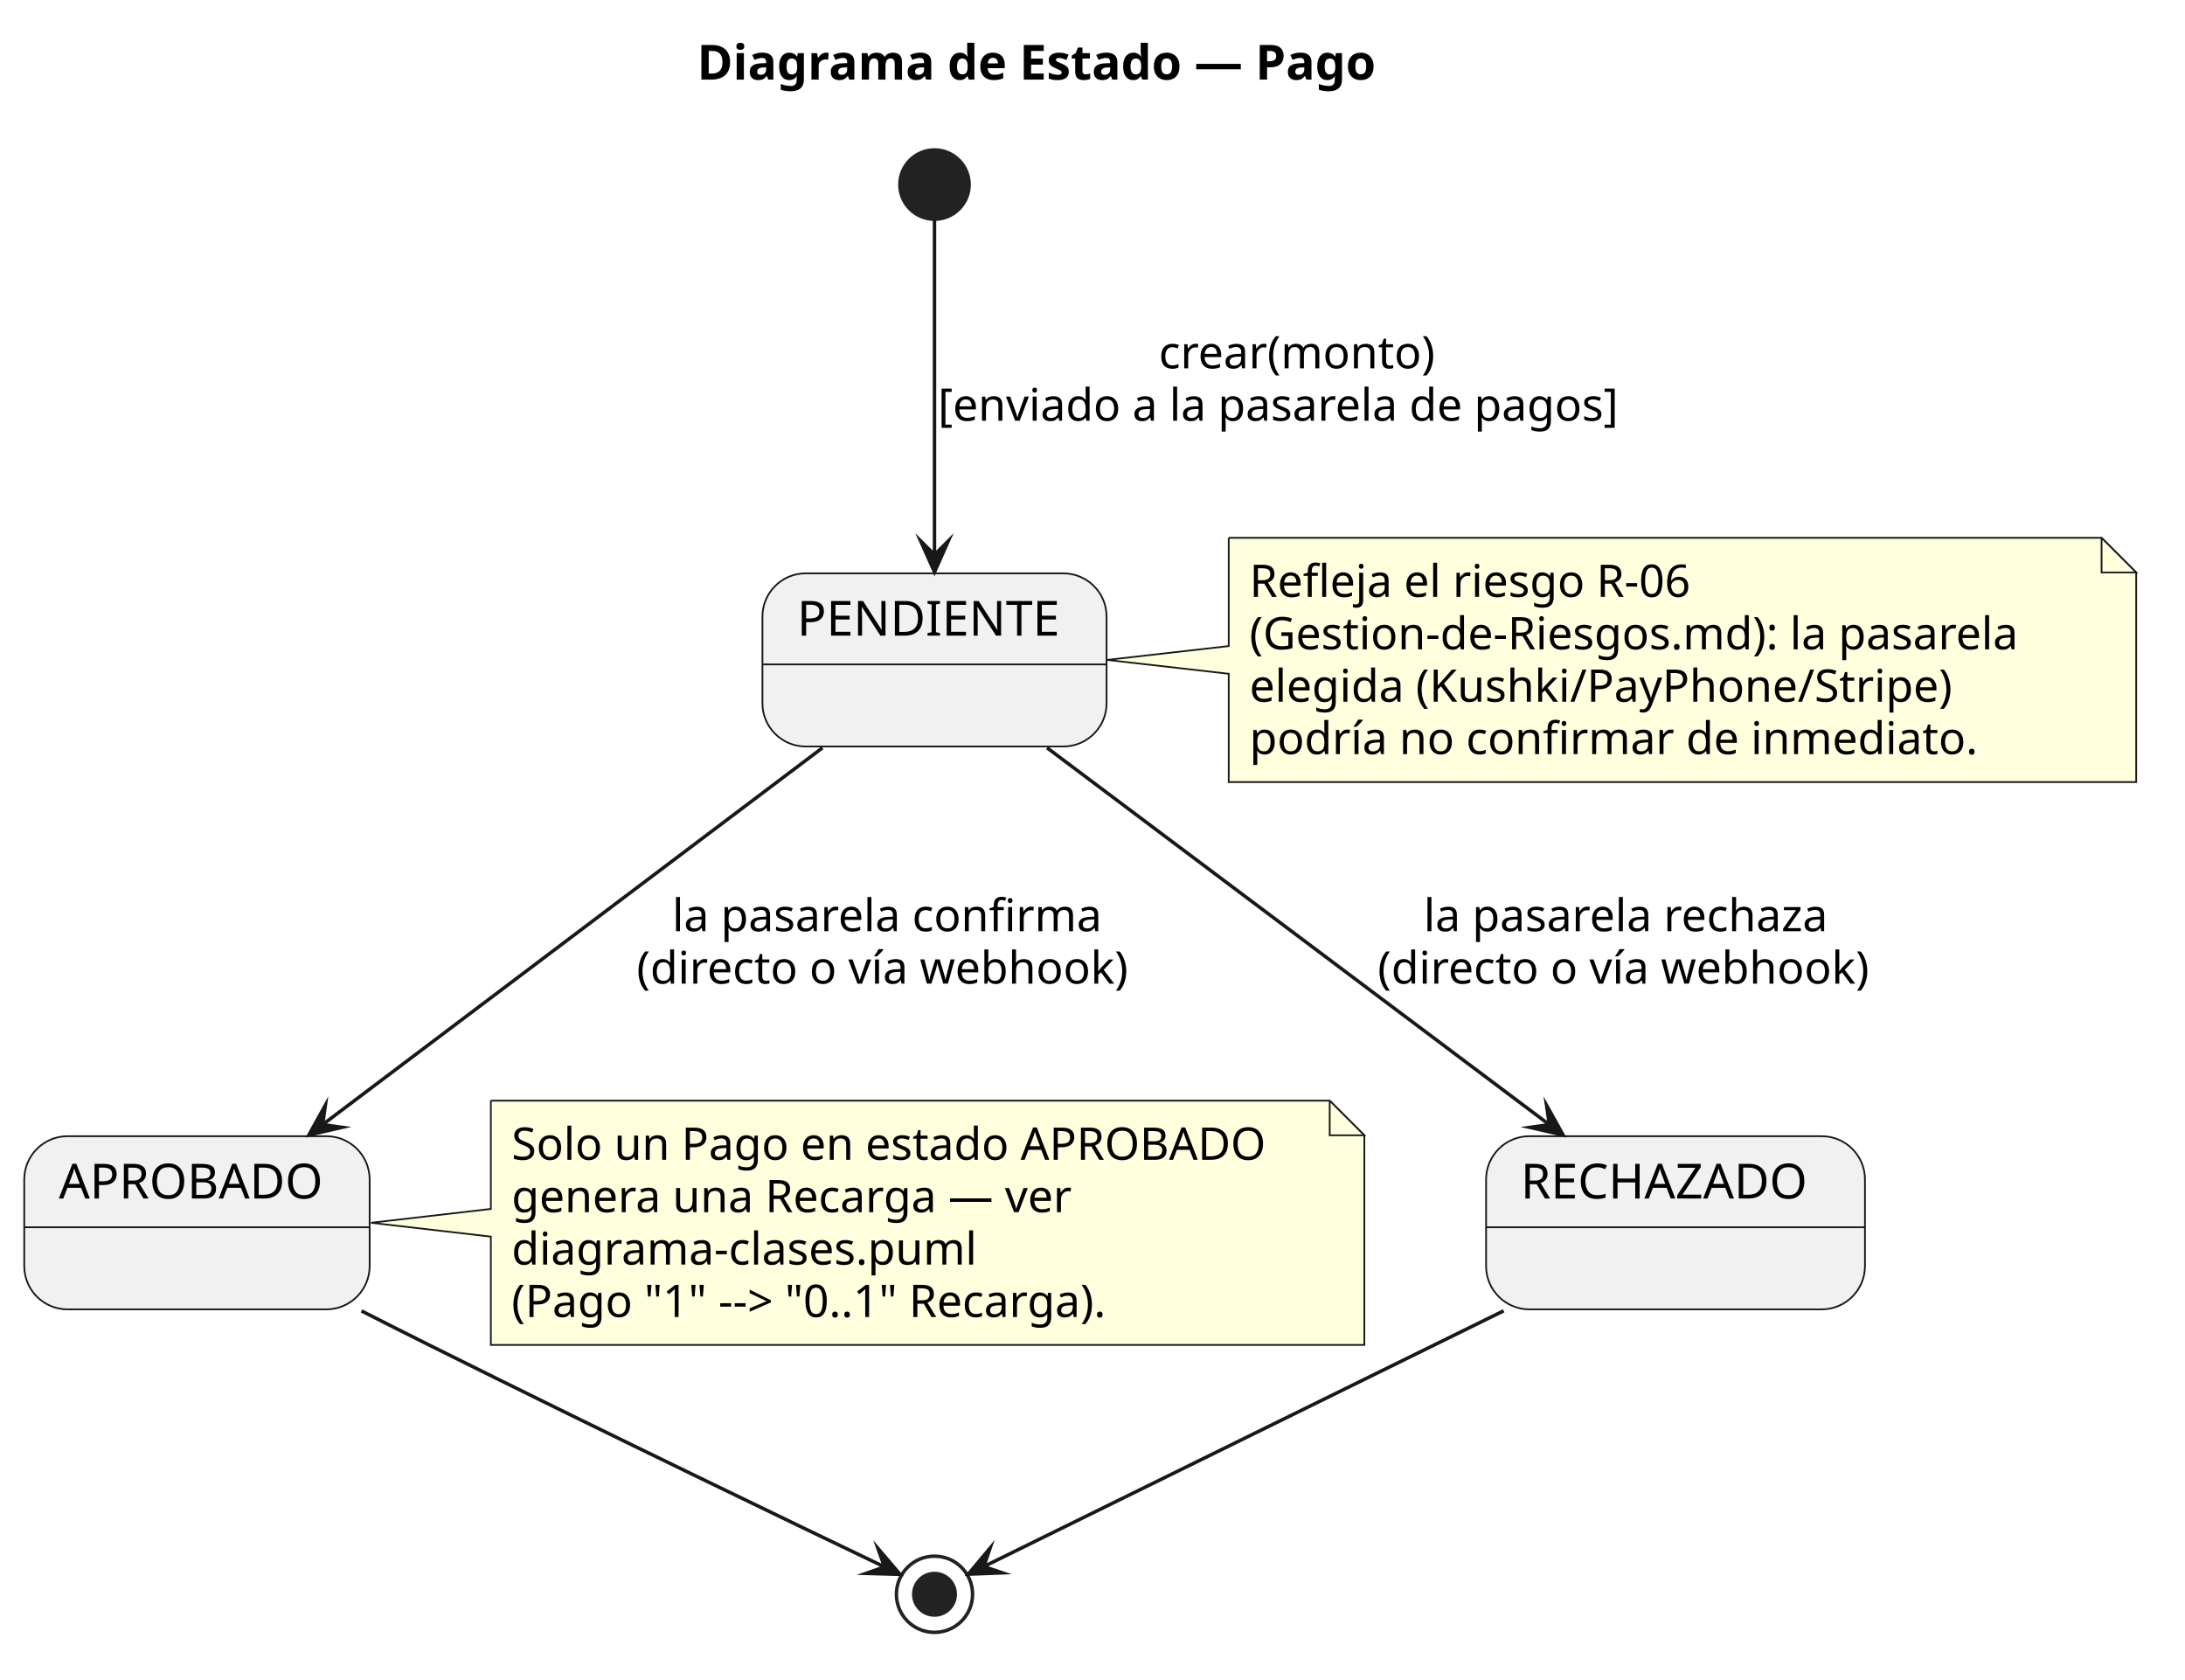
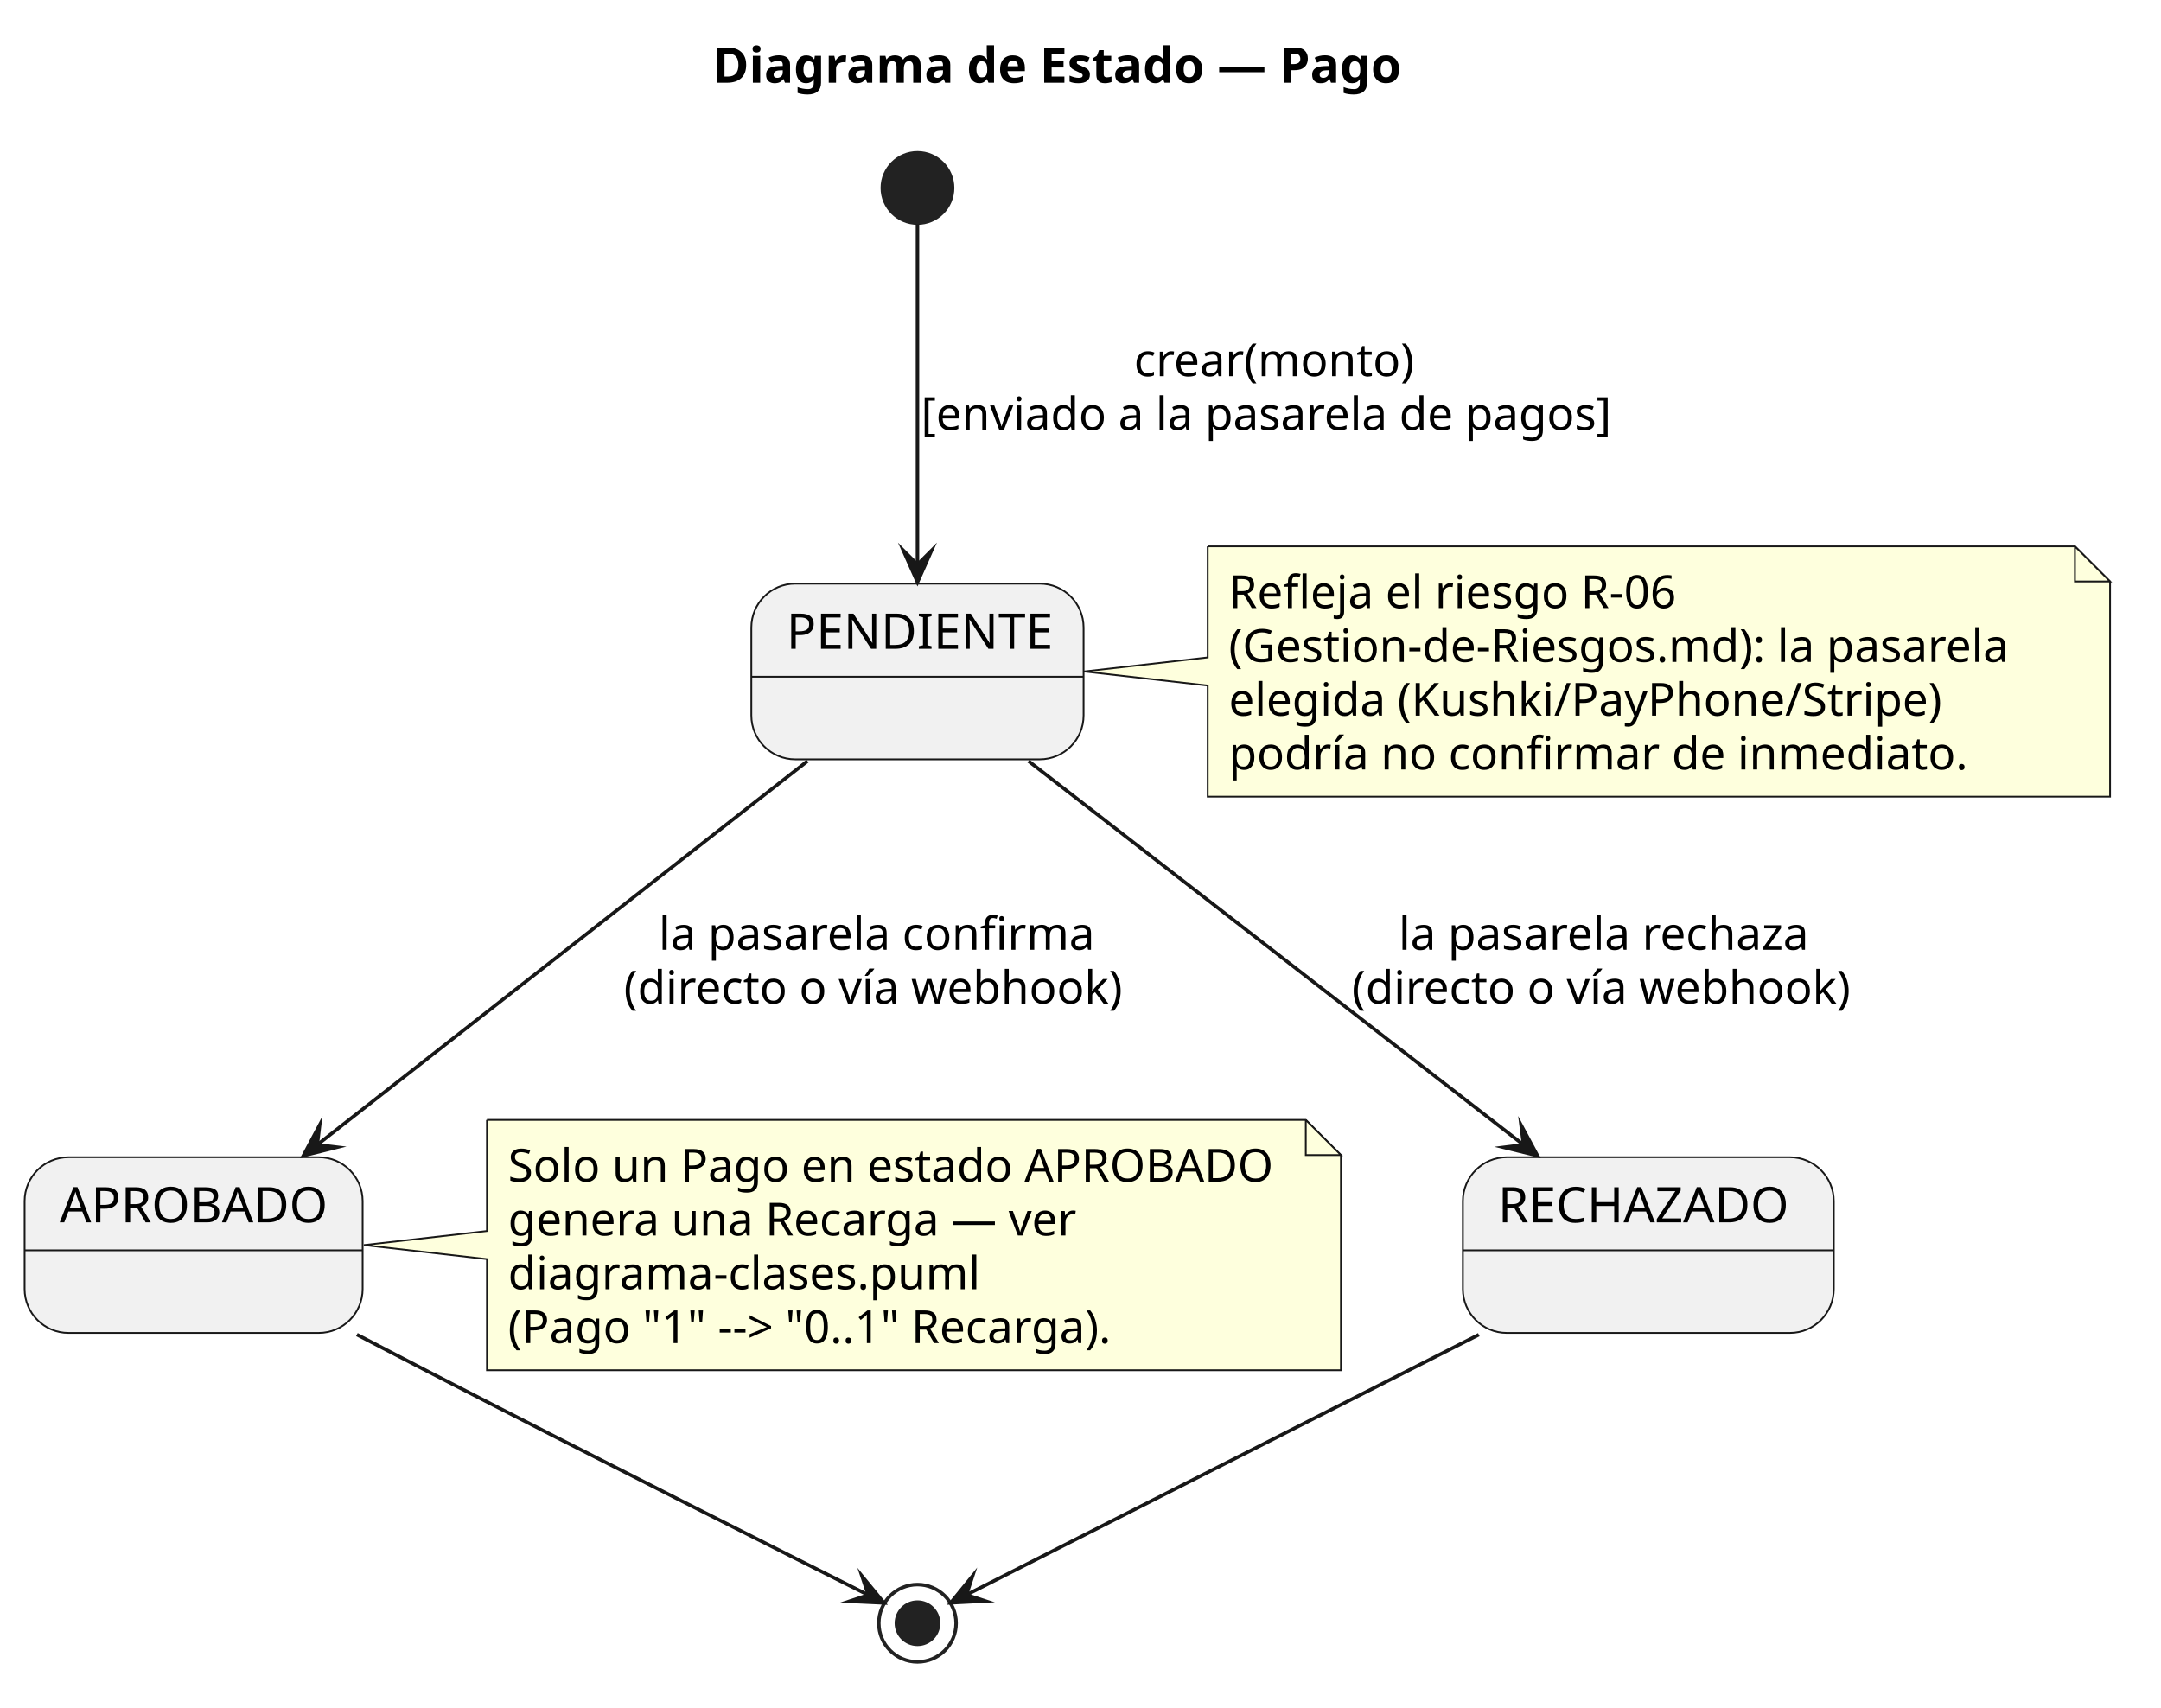
- <svg xmlns="http://www.w3.org/2000/svg" version="1.1" data-diagram-type="STATE" style="width:631px;height:485px;background:#FFFFFF;" width="631px" height="485px" viewBox="0 0 631 485" zoomAndPan="magnify" preserveAspectRatio="none" contentStyleType="text/css">
+ <svg xmlns="http://www.w3.org/2000/svg" contentStyleType="text/css" data-diagram-type="STATE" height="486px" preserveAspectRatio="none" style="width:615px;height:486px;background:#FFFFFF;" version="1.1" viewBox="0 0 615 486" width="615px" zoomAndPan="magnify">
  <defs />
-   <g font-family="sans-serif" lengthAdjust="spacing">
-     <g class="title" data-source-line="1">
-       <text x="201.297" y="22.995" fill="#000" font-size="14" textLength="222.312" font-weight="700">Diagrama de Estado — Pago</text>
+   <g>
+     <g class="title" data-source-line="2">
+       <text fill="#000000" font-family="sans-serif" font-size="14" font-weight="700" lengthAdjust="spacing" textLength="202.898" x="202.803" y="23.535">Diagrama de Estado — Pago</text>
    </g>
-     <g class="start_entity" data-qualified-name=".start." id="ent0001" data-source-line="3">
-       <ellipse cx="269.87" cy="53.297" rx="10" ry="10" fill="#222" style="stroke:#222;stroke-width:1;" />
+     <g class="start_entity" data-qualified-name=".start." data-source-line="4" id="ent0001">
+       <ellipse cx="261.1" cy="53.488" fill="#222222" rx="10" ry="10" style="stroke:#222222;stroke-width:1;" />
    </g>
-     <g class="entity" data-qualified-name="PENDIENTE" id="ent0002" data-source-line="3">
-       <rect x="220.18" y="165.557" width="99.386" height="50" fill="#F1F1F1" style="stroke:#181818;stroke-width:0.5;" rx="12.5" ry="12.5" />
-       <line x1="220.18" y1="191.854" x2="319.566" y2="191.854" style="stroke:#181818;stroke-width:0.5;" />
-       <text x="230.18" y="183.552" fill="#000" font-size="14" textLength="79.386">PENDIENTE</text>
+     <g class="entity" data-qualified-name="PENDIENTE" data-source-line="4" id="ent0002">
+       <rect fill="#F1F1F1" height="50" rx="12.5" ry="12.5" style="stroke:#181818;stroke-width:0.5;" width="94.56" x="213.82" y="166.108" />
+       <line style="stroke:#181818;stroke-width:0.5;" x1="213.82" x2="308.38" y1="192.597" y2="192.597" />
+       <text fill="#000000" font-family="sans-serif" font-size="14" lengthAdjust="spacing" textLength="74.56" x="223.82" y="184.643">PENDIENTE</text>
    </g>
-     <g class="entity" data-qualified-name="APROBADO" id="ent0004" data-source-line="5">
-       <rect x="7" y="328.087" width="99.748" height="50" fill="#F1F1F1" style="stroke:#181818;stroke-width:0.5;" rx="12.5" ry="12.5" />
-       <line x1="7" y1="354.384" x2="106.748" y2="354.384" style="stroke:#181818;stroke-width:0.5;" />
-       <text x="17" y="346.082" fill="#000" font-size="14" textLength="79.748">APROBADO</text>
+     <g class="entity" data-qualified-name="APROBADO" data-source-line="6" id="ent0004">
+       <rect fill="#F1F1F1" height="50" rx="12.5" ry="12.5" style="stroke:#181818;stroke-width:0.5;" width="96.2" x="7" y="329.348" />
+       <line style="stroke:#181818;stroke-width:0.5;" x1="7" x2="103.2" y1="355.837" y2="355.837" />
+       <text fill="#000000" font-family="sans-serif" font-size="14" lengthAdjust="spacing" textLength="76.2" x="17" y="347.883">APROBADO</text>
    </g>
-     <g class="entity" data-qualified-name="RECHAZADO" id="ent0006" data-source-line="6">
-       <rect x="429.16" y="328.087" width="109.421" height="50" fill="#F1F1F1" style="stroke:#181818;stroke-width:0.5;" rx="12.5" ry="12.5" />
-       <line x1="429.16" y1="354.384" x2="538.581" y2="354.384" style="stroke:#181818;stroke-width:0.5;" />
-       <text x="439.16" y="346.082" fill="#000" font-size="14" textLength="89.421">RECHAZADO</text>
+     <g class="entity" data-qualified-name="RECHAZADO" data-source-line="7" id="ent0006">
+       <rect fill="#F1F1F1" height="50" rx="12.5" ry="12.5" style="stroke:#181818;stroke-width:0.5;" width="105.559" x="416.32" y="329.348" />
+       <line style="stroke:#181818;stroke-width:0.5;" x1="416.32" x2="521.879" y1="355.837" y2="355.837" />
+       <text fill="#000000" font-family="sans-serif" font-size="14" lengthAdjust="spacing" textLength="85.559" x="426.32" y="347.883">RECHAZADO</text>
    </g>
-     <g class="end_entity" data-qualified-name=".end." id="ent0008" data-source-line="8">
-       <ellipse cx="269.87" cy="460.357" rx="11" ry="11" fill="none" style="stroke:#222;stroke-width:1;" />
-       <ellipse cx="269.87" cy="460.357" rx="6" ry="6" fill="#222" style="stroke:#222;stroke-width:1;" />
+     <g class="end_entity" data-qualified-name=".end." data-source-line="9" id="ent0008">
+       <ellipse cx="261.1" cy="461.968" fill="none" rx="11" ry="11" style="stroke:#222222;stroke-width:1;" />
+       <ellipse cx="261.1" cy="461.968" fill="#222222" rx="6" ry="6" style="stroke:#222222;stroke-width:1;" />
    </g>
-     <g class="entity" data-qualified-name="GMN11" id="ent0012" data-source-line="12">
-       <path d="M141.75,317.827 L141.75,349.087 L107.15,353.087 L141.75,357.087 L141.75,388.358 A0,0 0 0 0 141.75,388.358 L394.001,388.358 A0,0 0 0 0 394.001,388.358 L394.001,327.827 L384.001,317.827 L141.75,317.827 A0,0 0 0 0 141.75,317.827" style="stroke:#181818;stroke-width:0.5;" fill="#FEFFDD" />
-       <path d="M384.001,317.827 L384.001,327.827 L394.001,327.827 L384.001,317.827" style="stroke:#181818;stroke-width:0.5;" fill="#FEFFDD" />
-       <text x="147.75" y="334.894" fill="#000" font-size="13" textLength="231.251">Solo un Pago en estado APROBADO</text>
-       <text x="147.75" y="350.027" fill="#000" font-size="13" textLength="174.516">genera una Recarga — ver</text>
-       <text x="147.75" y="365.159" fill="#000" font-size="13" textLength="143.882">diagrama-clases.puml</text>
-       <text x="147.75" y="380.292" fill="#000" font-size="13" textLength="193.794">(Pago "1" --&gt; "0..1" Recarga).</text>
+     <g class="entity" data-qualified-name="GMN11" data-source-line="13" id="ent0012">
+       <path d="M138.58,318.728 L138.58,350.348 L103.55,354.348 L138.58,358.348 L138.58,389.971 A0,0 0 0 0 138.58,389.971 L381.615,389.971 A0,0 0 0 0 381.615,389.971 L381.615,328.728 L371.615,318.728 L138.58,318.728 A0,0 0 0 0 138.58,318.728" fill="#FEFFDD" style="stroke:#181818;stroke-width:0.5;" />
+       <path d="M371.615,318.728 L371.615,328.728 L381.615,328.728 L371.615,318.728" fill="#FEFFDD" style="stroke:#181818;stroke-width:0.5;" />
+       <text fill="#000000" font-family="sans-serif" font-size="13" lengthAdjust="spacing" textLength="222.035" x="144.58" y="336.297">Solo un Pago en estado APROBADO</text>
+       <text fill="#000000" font-family="sans-serif" font-size="13" lengthAdjust="spacing" textLength="165.122" x="144.58" y="351.607">genera una Recarga — ver</text>
+       <text fill="#000000" font-family="sans-serif" font-size="13" lengthAdjust="spacing" textLength="140.912" x="144.58" y="366.918">diagrama-clases.puml</text>
+       <text fill="#000000" font-family="sans-serif" font-size="13" lengthAdjust="spacing" textLength="187.072" x="144.58" y="382.228">(Pago "1" --&gt; "0..1" Recarga).</text>
    </g>
-     <g class="entity" data-qualified-name="GMN14" id="ent0015" data-source-line="19">
-       <path d="M354.84,155.297 L354.84,186.557 L319.66,190.557 L354.84,194.557 L354.84,225.828 A0,0 0 0 0 354.84,225.828 L616.905,225.828 A0,0 0 0 0 616.905,225.828 L616.905,165.297 L606.905,155.297 L354.84,155.297 A0,0 0 0 0 354.84,155.297" style="stroke:#181818;stroke-width:0.5;" fill="#FEFFDD" />
-       <path d="M606.905,155.297 L606.905,165.297 L616.905,165.297 L606.905,155.297" style="stroke:#181818;stroke-width:0.5;" fill="#FEFFDD" />
-       <text x="360.84" y="172.364" fill="#000" font-size="13" textLength="139.001">Refleja el riesgo R-06</text>
-       <text x="360.84" y="187.497" fill="#000" font-size="13" textLength="241.065">(Gestion-de-Riesgos.md): la pasarela</text>
-       <text x="360.84" y="202.629" fill="#000" font-size="13" textLength="215.966">elegida (Kushki/PayPhone/Stripe)</text>
-       <text x="360.84" y="217.762" fill="#000" font-size="13" textLength="222.727">podría no confirmar de inmediato.</text>
+     <g class="entity" data-qualified-name="GMN14" data-source-line="20" id="ent0015">
+       <path d="M343.7,155.488 L343.7,187.108 L308.49,191.108 L343.7,195.108 L343.7,226.731 A0,0 0 0 0 343.7,226.731 L600.503,226.731 A0,0 0 0 0 600.503,226.731 L600.503,165.488 L590.503,155.488 L343.7,155.488 A0,0 0 0 0 343.7,155.488" fill="#FEFFDD" style="stroke:#181818;stroke-width:0.5;" />
+       <path d="M590.503,155.488 L590.503,165.488 L600.503,165.488 L590.503,155.488" fill="#FEFFDD" style="stroke:#181818;stroke-width:0.5;" />
+       <text fill="#000000" font-family="sans-serif" font-size="13" lengthAdjust="spacing" textLength="136.938" x="349.7" y="173.057">Refleja el riesgo R-06</text>
+       <text fill="#000000" font-family="sans-serif" font-size="13" lengthAdjust="spacing" textLength="235.803" x="349.7" y="188.367">(Gestion-de-Riesgos.md): la pasarela</text>
+       <text fill="#000000" font-family="sans-serif" font-size="13" lengthAdjust="spacing" textLength="210.349" x="349.7" y="203.678">elegida (Kushki/PayPhone/Stripe)</text>
+       <text fill="#000000" font-family="sans-serif" font-size="13" lengthAdjust="spacing" textLength="217.026" x="349.7" y="218.988">podría no confirmar de inmediato.</text>
    </g>
-     <g class="link" data-entity-1="ent0001" data-entity-2="ent0002" id="lnk3" data-source-line="3" data-link-type="dependency">
-       <path d="M269.87,63.587 C269.87,84.307 269.87,129.797 269.87,160.197" style="stroke:#181818;stroke-width:1;" fill="none" id="*start*-to-PENDIENTE" />
-       <polygon points="269.87,165.197,273.87,156.197,269.87,160.197,265.87,156.197,269.87,165.197" fill="#181818" style="stroke:#181818;stroke-width:1;stroke-linejoin:miter;stroke-miterlimit:10;" />
-       <text x="334.639" y="106.364" fill="#000" font-size="13" textLength="85.852">crear(monto)</text>
-       <text x="270.87" y="121.497" fill="#000" font-size="13" textLength="213.389">[enviado a la pasarela de pagos]</text>
+     <g class="link" data-entity-1="ent0001" data-entity-2="ent0002" data-link-type="dependency" data-source-line="4" id="lnk3">
+       <path d="M261.1,63.808 C261.1,84.568 261.1,130.198 261.1,160.678" fill="none" id="*start*-to-PENDIENTE" style="stroke:#181818;stroke-width:1;" />
+       <polygon fill="#181818" points="261.1,165.678,265.1,156.678,261.1,160.678,257.1,156.678,261.1,165.678" style="stroke:#181818;stroke-width:1;stroke-linejoin:miter;stroke-miterlimit:10;" />
+       <text fill="#000000" font-family="sans-serif" font-size="13" lengthAdjust="spacing" textLength="81.212" x="322.72" y="107.057">crear(monto)</text>
+       <text fill="#000000" font-family="sans-serif" font-size="13" lengthAdjust="spacing" textLength="202.452" x="262.1" y="122.367">[enviado a la pasarela de pagos]</text>
    </g>
-     <g class="link" data-entity-1="ent0002" data-entity-2="ent0004" id="lnk5" data-source-line="5" data-link-type="dependency">
-       <path d="M237.52,215.937 C197.37,246.197 133.303,294.487 93.173,324.737" style="stroke:#181818;stroke-width:1;" fill="none" id="PENDIENTE-to-APROBADO" />
-       <polygon points="89.18,327.747,98.775,325.524,93.173,324.737,93.959,319.135,89.18,327.747" fill="#181818" style="stroke:#181818;stroke-width:1;stroke-linejoin:miter;stroke-miterlimit:10;" />
-       <text x="194.121" y="268.894" fill="#000" font-size="13" textLength="133.225">la pasarela confirma</text>
-       <text x="183.87" y="284.027" fill="#000" font-size="13" textLength="153.728">(directo o vía webhook)</text>
+     <g class="link" data-entity-1="ent0002" data-entity-2="ent0004" data-link-type="dependency" data-source-line="6" id="lnk5">
+       <path d="M229.81,216.598 C190.98,246.988 129.088,295.437 90.278,325.807" fill="none" id="PENDIENTE-to-APROBADO" style="stroke:#181818;stroke-width:1;" />
+       <polygon fill="#181818" points="86.34,328.888,95.893,326.492,90.278,325.807,90.963,320.192,86.34,328.888" style="stroke:#181818;stroke-width:1;stroke-linejoin:miter;stroke-miterlimit:10;" />
+       <text fill="#000000" font-family="sans-serif" font-size="13" lengthAdjust="spacing" textLength="127.715" x="187.459" y="270.297">la pasarela confirma</text>
+       <text fill="#000000" font-family="sans-serif" font-size="13" lengthAdjust="spacing" textLength="147.532" x="177.55" y="285.607">(directo o vía webhook)</text>
    </g>
-     <g class="link" data-entity-1="ent0002" data-entity-2="ent0006" id="lnk7" data-source-line="6" data-link-type="dependency">
-       <path d="M302.38,215.937 C342.72,246.197 407.1,294.496 447.42,324.746" style="stroke:#181818;stroke-width:1;" fill="none" id="PENDIENTE-to-RECHAZADO" />
-       <polygon points="451.42,327.747,446.621,319.146,447.42,324.746,441.82,325.545,451.42,327.747" fill="#181818" style="stroke:#181818;stroke-width:1;stroke-linejoin:miter;stroke-miterlimit:10;" />
-       <text x="411.13" y="268.894" fill="#000" font-size="13" textLength="127.207">la pasarela rechaza</text>
-       <text x="397.87" y="284.027" fill="#000" font-size="13" textLength="153.728">(directo o vía webhook)</text>
+     <g class="link" data-entity-1="ent0002" data-entity-2="ent0006" data-link-type="dependency" data-source-line="7" id="lnk7">
+       <path d="M292.69,216.598 C331.9,246.988 394.418,295.455 433.598,325.825" fill="none" id="PENDIENTE-to-RECHAZADO" style="stroke:#181818;stroke-width:1;" />
+       <polygon fill="#181818" points="437.55,328.888,432.887,320.213,433.598,325.825,427.986,326.536,437.55,328.888" style="stroke:#181818;stroke-width:1;stroke-linejoin:miter;stroke-miterlimit:10;" />
+       <text fill="#000000" font-family="sans-serif" font-size="13" lengthAdjust="spacing" textLength="120.929" x="398.031" y="270.297">la pasarela rechaza</text>
+       <text fill="#000000" font-family="sans-serif" font-size="13" lengthAdjust="spacing" textLength="147.532" x="384.73" y="285.607">(directo o vía webhook)</text>
    </g>
-     <g class="link" data-entity-1="ent0004" data-entity-2="ent0008" id="lnk9" data-source-line="8" data-link-type="dependency">
-       <path d="M104.4,378.547 C110.93,381.867 117.56,385.207 123.87,388.357 C174.82,413.767 231.76,441.129 255.42,452.449" style="stroke:#181818;stroke-width:1;" fill="none" id="APROBADO-to-*end*" />
-       <polygon points="259.93,454.607,253.538,447.114,255.42,452.449,250.085,454.331,259.93,454.607" fill="#181818" style="stroke:#181818;stroke-width:1;stroke-linejoin:miter;stroke-miterlimit:10;" />
+     <g class="link" data-entity-1="ent0004" data-entity-2="ent0008" data-link-type="dependency" data-source-line="9" id="lnk9">
+       <path d="M101.57,379.828 C108.12,383.248 114.78,386.708 121.1,389.968 C170.02,415.208 224.441,442.576 247.101,453.946" fill="none" id="APROBADO-to-*end*" style="stroke:#181818;stroke-width:1;" />
+       <polygon fill="#181818" points="251.57,456.188,245.32,448.577,247.101,453.946,241.732,455.727,251.57,456.188" style="stroke:#181818;stroke-width:1;stroke-linejoin:miter;stroke-miterlimit:10;" />
    </g>
-     <g class="link" data-entity-1="ent0006" data-entity-2="ent0008" id="lnk10" data-source-line="9" data-link-type="dependency">
-       <path d="M434.24,378.507 C382.88,403.767 310.957,439.15 284.117,452.35" style="stroke:#181818;stroke-width:1;" fill="none" id="RECHAZADO-to-*end*" />
-       <polygon points="279.63,454.557,289.471,454.174,284.117,452.35,285.941,446.996,279.63,454.557" fill="#181818" style="stroke:#181818;stroke-width:1;stroke-linejoin:miter;stroke-miterlimit:10;" />
+     <g class="link" data-entity-1="ent0006" data-entity-2="ent0008" data-link-type="dependency" data-source-line="10" id="lnk10">
+       <path d="M420.86,379.848 C370.93,405.198 301.128,440.644 275.038,453.894" fill="none" id="RECHAZADO-to-*end*" style="stroke:#181818;stroke-width:1;" />
+       <polygon fill="#181818" points="270.58,456.158,280.416,455.649,275.038,453.894,276.793,448.517,270.58,456.158" style="stroke:#181818;stroke-width:1;stroke-linejoin:miter;stroke-miterlimit:10;" />
    </g>
  </g>
</svg>
